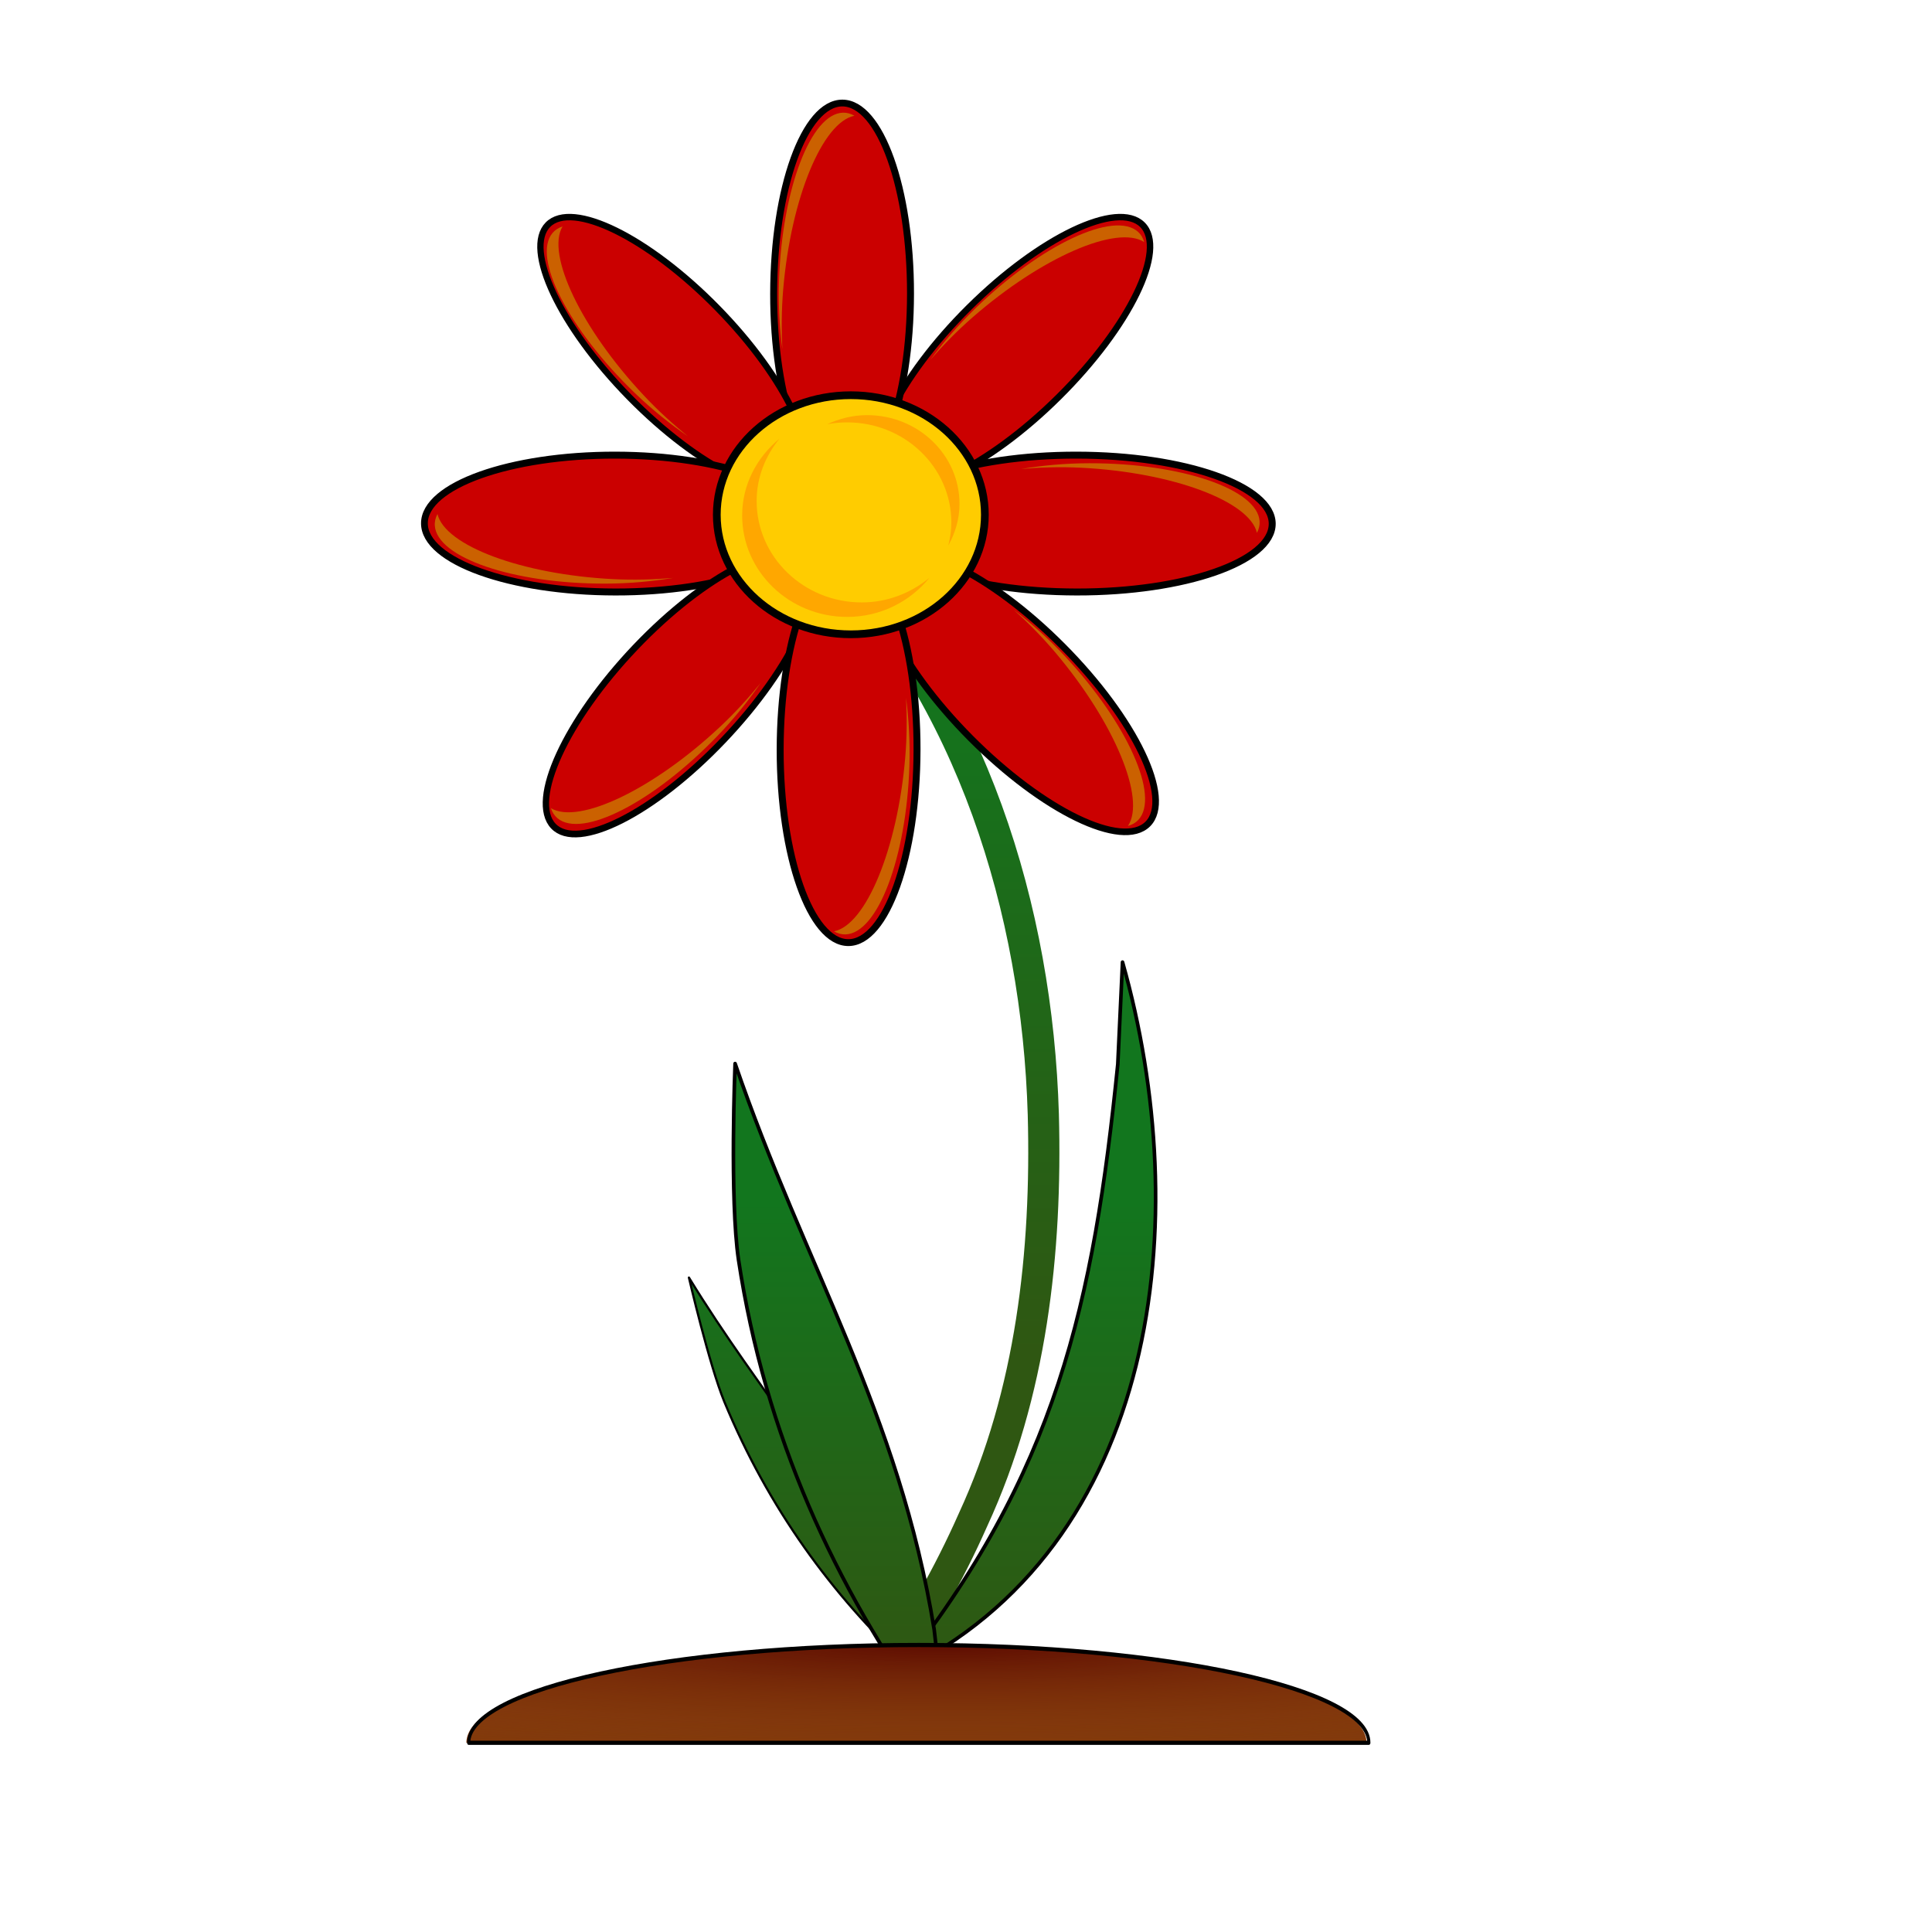
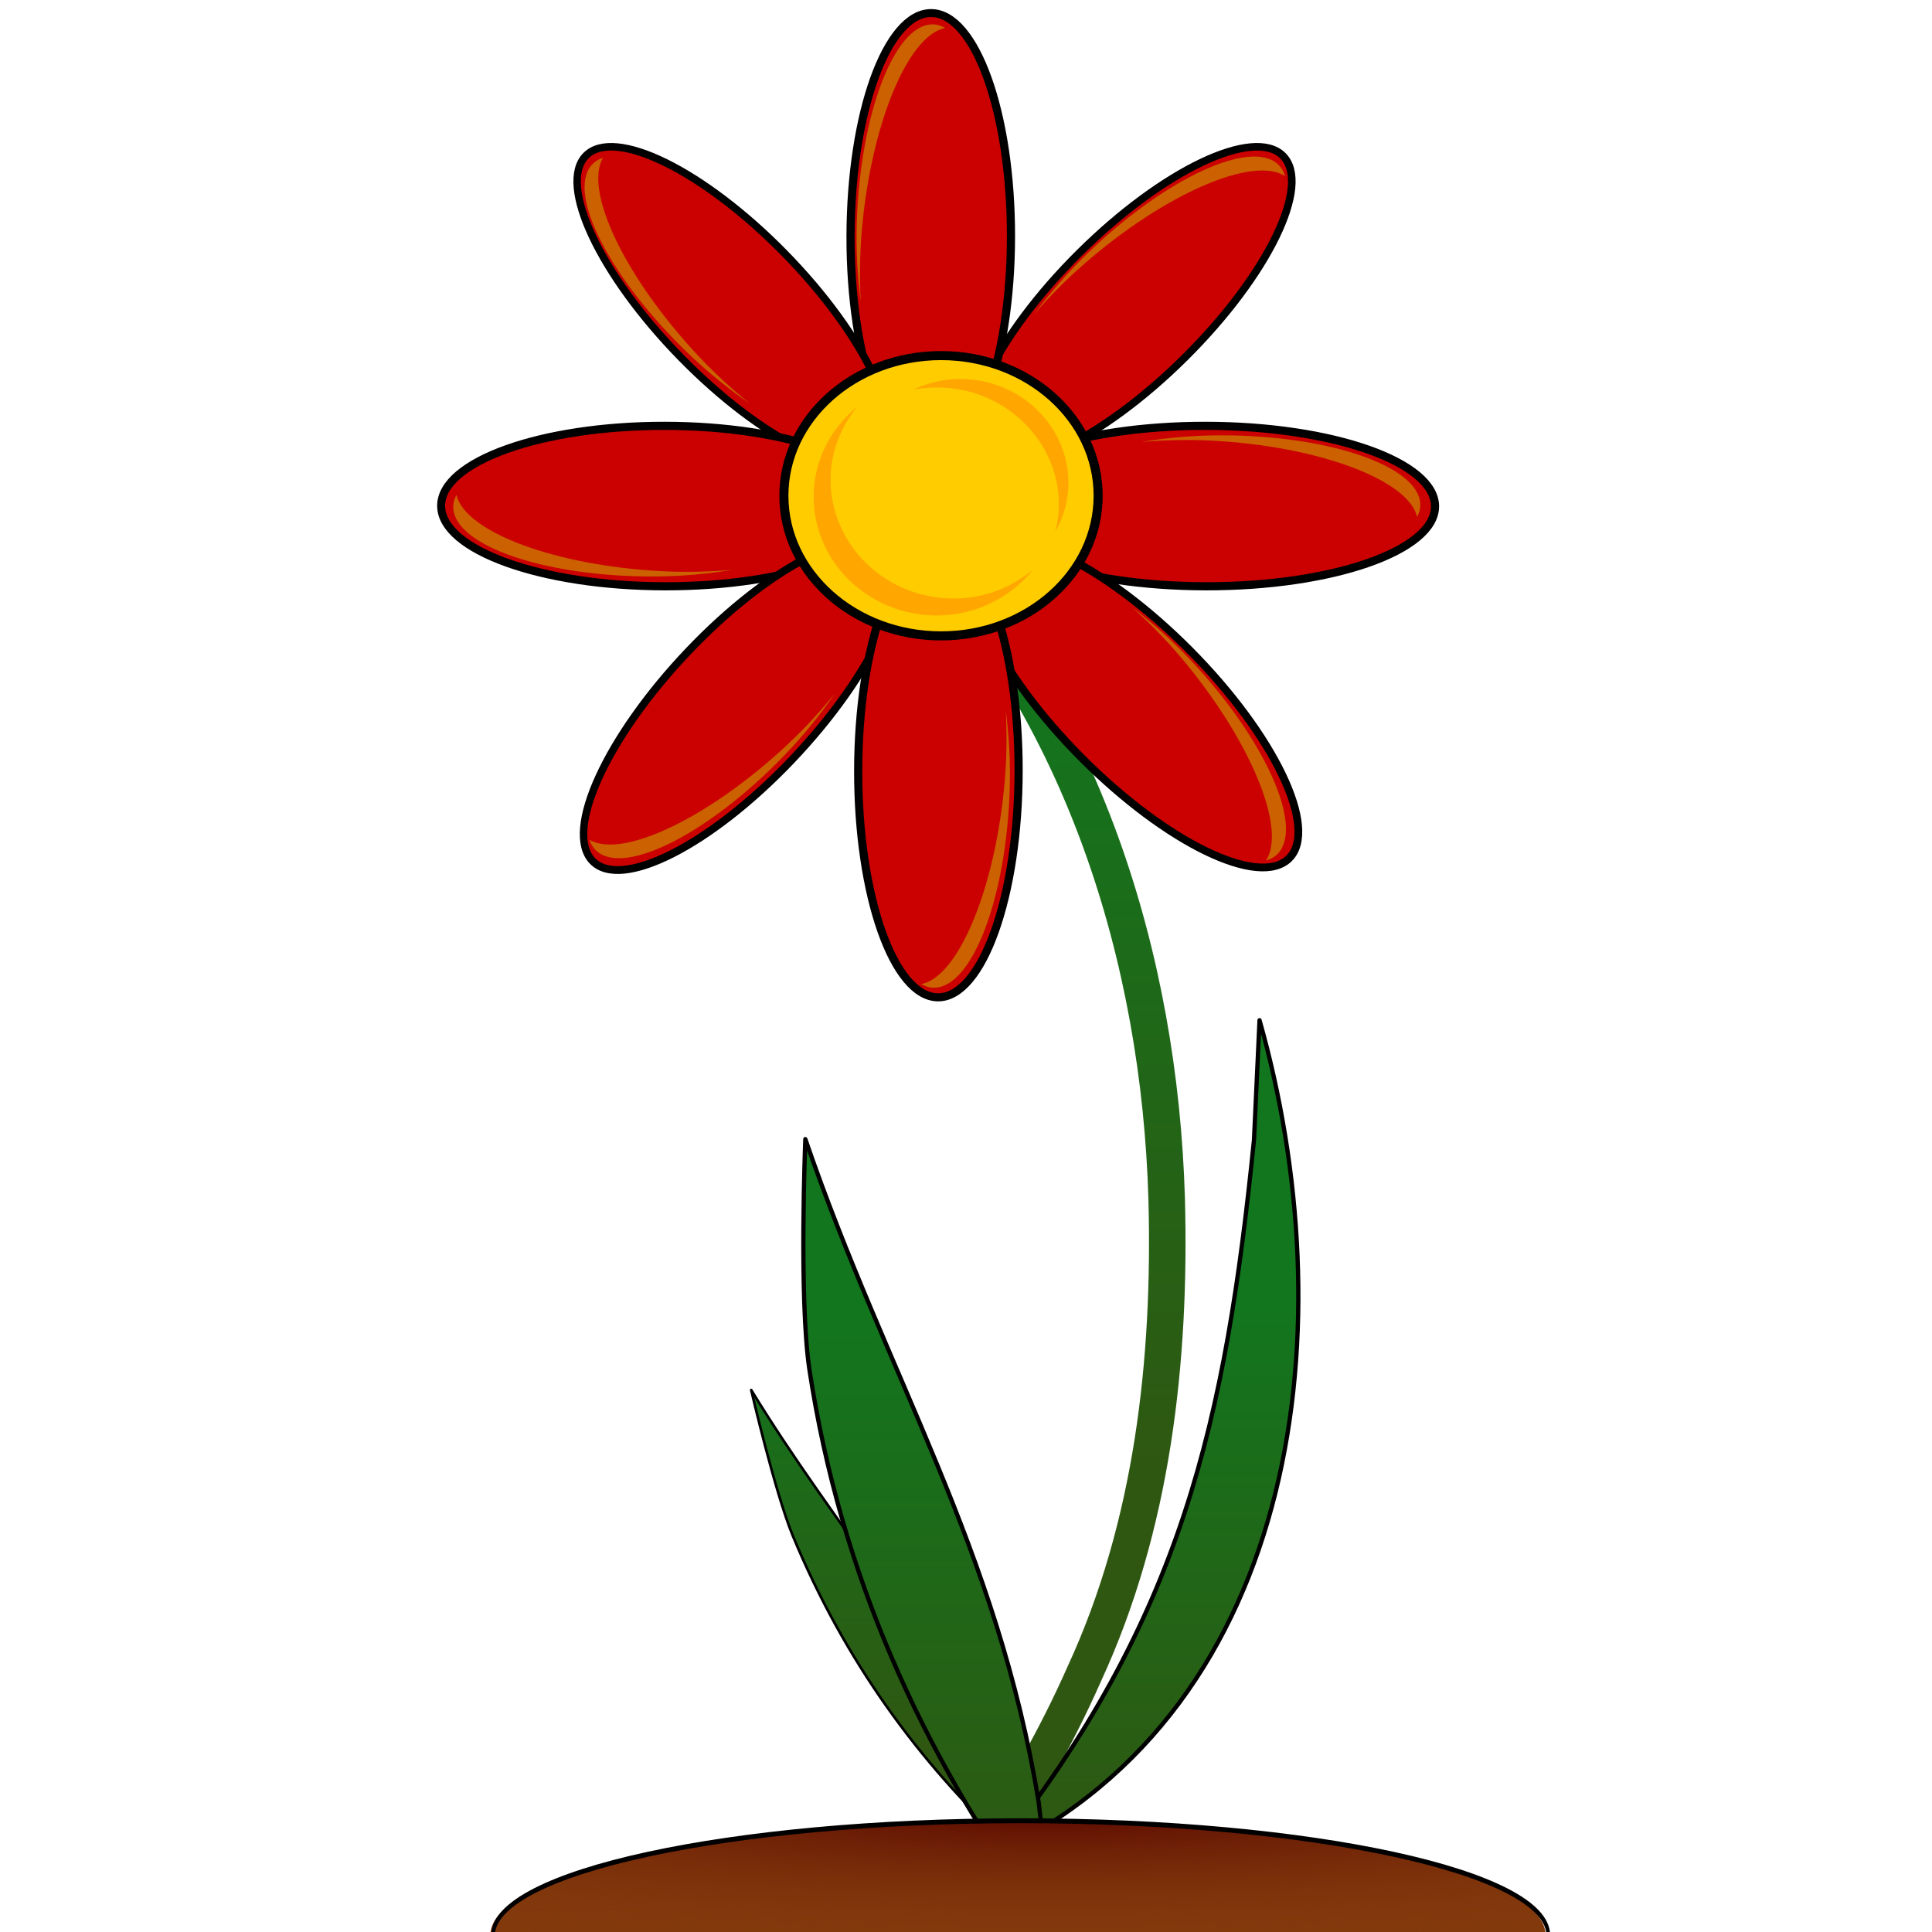
- <svg xmlns="http://www.w3.org/2000/svg" xmlns:xlink="http://www.w3.org/1999/xlink" height="250pt" id="svg4217" width="250pt">
+ <svg xmlns="http://www.w3.org/2000/svg" xmlns:xlink="http://www.w3.org/1999/xlink" height="50" id="svg4217" width="50" version="1.1">
  <defs id="defs4219">
    <linearGradient id="linearGradient19932">
      <stop id="stop19933" offset="0" style="stop-color:#12761e;stop-opacity:1;" />
      <stop id="stop19934" offset="1" style="stop-color:#2f5712;stop-opacity:1;" />
    </linearGradient>
    <linearGradient id="linearGradient9173">
      <stop id="stop9174" offset="0" style="stop-color:#5c0a00;stop-opacity:1;" />
      <stop id="stop9175" offset="1" style="stop-color:#914412;stop-opacity:0;" />
    </linearGradient>
-     <radialGradient cx="0.529" cy="-0.029" fx="0.529" fy="-0.029" id="radialGradient15564" r="1.188" xlink:href="#linearGradient9173" />
-     <linearGradient id="linearGradient23052" x1="0.588" x2="0.588" xlink:href="#linearGradient19932" y1="0.09" y2="0.716" />
-     <linearGradient gradientTransform="scale(0.794799,1.25818)" id="linearGradient24916" x1="1.07" x2="1.07" xlink:href="#linearGradient19932" y1="-0.153" y2="0.766" />
-     <linearGradient gradientTransform="scale(1.073253,0.931746)" id="linearGradient24917" x1="0.664" x2="0.664" xlink:href="#linearGradient19932" y1="0.216" y2="0.948" />
-     <linearGradient id="linearGradient26162" x1="-0.033" x2="-0.033" xlink:href="#linearGradient19932" y1="0.334" y2="0.985" />
+     <radialGradient cx="109.804" cy="1502.953" fx="109.804" fy="1502.953" id="radialGradient15564" r="71.718" xlink:href="#linearGradient9173" gradientTransform="scale(3.429702,0.2915706)" gradientUnits="userSpaceOnUse" />
+     <linearGradient id="linearGradient23052" x1="773.452" x2="773.452" xlink:href="#linearGradient19932" y1="131.002" y2="188.996" gradientTransform="scale(0.4624865,2.162225)" gradientUnits="userSpaceOnUse" />
+     <linearGradient gradientTransform="scale(0.7620257,1.312292)" id="linearGradient24916" x1="465.051" x2="465.051" xlink:href="#linearGradient19932" y1="291.875" y2="340.489" gradientUnits="userSpaceOnUse" />
+     <linearGradient gradientTransform="scale(0.564319,1.772047)" id="linearGradient24917" x1="609.063" x2="609.063" xlink:href="#linearGradient19932" y1="215.581" y2="264.196" gradientUnits="userSpaceOnUse" />
+     <linearGradient id="linearGradient26162" x1="570.505" x2="570.505" xlink:href="#linearGradient19932" y1="230.322" y2="278.937" gradientTransform="scale(0.6056573,1.651099)" gradientUnits="userSpaceOnUse" />
  </defs>
-   <g id="g993">
-     <path d="M 317.554,415.264 C 325.198,433.738 336.186,448.62 349.252,460.856 C 349.252,460.856 350.766,462.323 351.356,462.844 L 346.826,450.821 C 337.135,427.961 323.945,414.279 311.44,393.83 C 311.44,393.83 314.932,408.877 317.554,415.264 z " id="path17432" style="fill:url(#linearGradient24916);fill-opacity:1;fill-rule:evenodd;stroke:#000000;stroke-width:0.381;stroke-linecap:round;stroke-linejoin:round;stroke-miterlimit:4;stroke-opacity:1;" transform="translate(-192.5785,-173.407)" />
-     <path d="M 335.188,267.844 C 360.205,293.79 371.544,330.234 372.584,365.693 C 373.216,389.445 370.528,413.792 360.478,435.572 C 356.255,445.118 351.056,454.218 345.188,462.844" id="path9159" style="fill:none;fill-opacity:0.75;fill-rule:evenodd;stroke:url(#linearGradient23052);stroke-width:5.375;stroke-linecap:round;stroke-linejoin:miter;stroke-miterlimit:4;stroke-opacity:1;" transform="translate(-192.5785,-173.407)" />
-     <path d="M 386.25,339.407 C 398.702,383.338 392.953,440.252 347.358,462.087 M 347.358,462.087 C 374.912,427.56 381.27,398.228 385.433,357.029 L 386.25,339.407" id="path9178" style="fill:url(#linearGradient26162);fill-opacity:1;fill-rule:evenodd;stroke:#000000;stroke-width:0.625;stroke-linecap:round;stroke-linejoin:round;stroke-miterlimit:4;stroke-opacity:1;" transform="translate(-192.5785,-173.407)" />
-     <path d="M 320,390.782 C 324.578,420.917 336.541,447.099 353.281,470.219 C 353.281,470.219 355.197,472.971 355.969,473.969 L 353.75,454.532 C 347.687,417.152 331.401,391.86 319.406,356.907 C 319.406,356.907 318.452,380.372 320,390.782 z " id="path9179" style="fill:url(#linearGradient24917);fill-opacity:1;fill-rule:evenodd;stroke:#000000;stroke-width:0.625;stroke-linecap:round;stroke-linejoin:round;stroke-miterlimit:4;stroke-opacity:1;" transform="translate(-192.5785,-173.407)" />
-     <path d="M 267.5,455.969 A 103.125,16.875 0 0 1 473.75,455.969 L 370.625,455.969 z" id="path9172" style="fill:#81390b;fill-opacity:1;fill-rule:evenodd;stroke:none;stroke-width:0.72;stroke-linecap:round;stroke-linejoin:round;stroke-miterlimit:4;stroke-opacity:1;" transform="matrix(0.753012,0,0,1,-120.9669,-155.282)" />
-     <path d="M 323.75 205.344 A 13.125 37.5 0 1 0 297.5,205.344 A 13.125 37.5 0 1 0 323.75 205.344 z" id="path9147" style="fill:#cb0000;fill-opacity:1;fill-rule:evenodd;stroke:#000000;stroke-width:1pt;stroke-linecap:butt;stroke-linejoin:miter;stroke-opacity:1;" transform="matrix(0.589896,0.588202,-0.591545,0.586562,113.1557,-242.3846)" />
-     <path d="M 323.75 205.344 A 13.125 37.5 0 1 0 297.5,205.344 A 13.125 37.5 0 1 0 323.75 205.344 z" id="path9148" style="fill:#cb0000;fill-opacity:1;fill-rule:evenodd;stroke:#000000;stroke-width:1pt;stroke-linecap:butt;stroke-linejoin:miter;stroke-opacity:1;" transform="matrix(0.899563,1.224904e-3,-1.255509e-3,0.877635,-133.8824,-129.9104)" />
-     <path d="M 323.75 205.344 A 13.125 37.5 0 1 0 297.5,205.344 A 13.125 37.5 0 1 0 323.75 205.344 z" id="path9144" style="fill:#cb0000;fill-opacity:1;fill-rule:evenodd;stroke:#000000;stroke-width:1pt;stroke-linecap:butt;stroke-linejoin:miter;stroke-opacity:1;" transform="matrix(0.578495,-0.586552,0.576882,0.588192,-181.983,122.2393)" />
-     <path d="M 323.75 205.344 A 13.125 37.5 0 1 0 297.5,205.344 A 13.125 37.5 0 1 0 323.75 205.344 z" id="path9150" style="fill:#cb0000;fill-opacity:1;fill-rule:evenodd;stroke:#000000;stroke-width:1pt;stroke-linecap:butt;stroke-linejoin:miter;stroke-opacity:1;" transform="matrix(1.226105e-3,-0.899563,0.878495,1.255509e-3,-74.6035,369.5006)" />
-     <path d="M 323.75 205.344 A 13.125 37.5 0 1 0 297.5,205.344 A 13.125 37.5 0 1 0 323.75 205.344 z" id="path9145" style="fill:#cb0000;fill-opacity:1;fill-rule:evenodd;stroke:#000000;stroke-width:1pt;stroke-linecap:butt;stroke-linejoin:miter;stroke-opacity:1;" transform="matrix(-0.578509,-0.610854,0.580127,-0.60915,177.8037,434.5161)" />
-     <path d="M 323.75 205.344 A 13.125 37.5 0 1 0 297.5,205.344 A 13.125 37.5 0 1 0 323.75 205.344 z" id="path9151" style="fill:#cb0000;fill-opacity:1;fill-rule:evenodd;stroke:#000000;stroke-width:1pt;stroke-linecap:butt;stroke-linejoin:miter;stroke-opacity:1;" transform="matrix(1.255509e-3,-0.899563,0.899563,1.255509e-3,0.6565,369.5006)" />
-     <path d="M 323.75 205.344 A 13.125 37.5 0 1 0 297.5,205.344 A 13.125 37.5 0 1 0 323.75 205.344 z" id="path9146" style="fill:#cb0000;fill-opacity:1;fill-rule:evenodd;stroke:#000000;stroke-width:1pt;stroke-linecap:butt;stroke-linejoin:miter;stroke-opacity:1;" transform="matrix(0.604756,-0.604503,0.60307,0.606193,-136.2745,182.7328)" />
-     <path d="M 323.75 205.344 A 13.125 37.5 0 1 0 297.5,205.344 A 13.125 37.5 0 1 0 323.75 205.344 z" id="path9149" style="fill:#cb0000;fill-opacity:1;fill-rule:evenodd;stroke:#000000;stroke-width:1pt;stroke-linecap:butt;stroke-linejoin:miter;stroke-opacity:1;" transform="matrix(0.899563,1.240936e-3,-1.255509e-3,0.889122,-132.7581,-53.672)" />
-     <path d="M 362.5 262.219 A 23.125 20.625 0 1 0 316.25,262.219 A 23.125 20.625 0 1 0 362.5 262.219 z" id="path9143" style="fill:#ffcc00;fill-opacity:1;fill-rule:evenodd;stroke:#000000;stroke-width:1pt;stroke-linecap:butt;stroke-linejoin:miter;stroke-opacity:1;" transform="translate(-192.5785,-173.407)" />
-     <path d="M 327.062,249.094 C 323.163,252.305 320.625,257.012 320.625,262.344 C 320.625,272.004 328.745,279.844 338.75,279.844 C 344.532,279.844 349.618,277.17 352.938,273.094 C 349.773,275.7 345.732,277.344 341.25,277.344 C 331.245,277.344 323.125,269.504 323.125,259.844 C 323.125,255.768 324.639,252.071 327.062,249.094 z " id="path12452" style="fill:#ffa700;fill-opacity:1;fill-rule:evenodd;stroke:none;stroke-width:1pt;stroke-linecap:butt;stroke-linejoin:miter;stroke-opacity:1;" transform="translate(-192.5785,-173.407)" />
-     <path d="M 342.188,245.032 C 339.712,245.032 337.403,245.626 335.312,246.594 C 336.425,246.387 337.575,246.282 338.75,246.282 C 348.67,246.282 356.719,254.033 356.719,263.563 C 356.719,264.938 356.504,266.25 356.188,267.532 C 357.387,265.381 358.125,262.954 358.125,260.344 C 358.125,251.892 350.985,245.032 342.188,245.032 z " id="path14318" style="fill:#ffa700;fill-opacity:1;fill-rule:evenodd;stroke:none;stroke-width:1pt;stroke-linecap:butt;stroke-linejoin:miter;stroke-opacity:1;" transform="translate(-192.5785,-173.407)" />
-     <path d="M 267.5,455.969 A 103.125,16.875 0 0 1 473.75,455.969 L 370.625,455.969 z" id="path14942" style="fill:url(#radialGradient15564);fill-opacity:1;fill-rule:evenodd;stroke:#000000;stroke-width:0.72;stroke-linecap:round;stroke-linejoin:round;stroke-miterlimit:4;stroke-opacity:1;" transform="matrix(0.753012,0,0,1,-120.5679,-155.282)" />
-     <path d="M 367.5,278.626 C 369.895,280.793 372.355,283.248 374.75,286.094 C 384.905,298.16 390.308,311.252 387.188,315.907 C 387.895,315.71 388.495,315.38 388.969,314.876 C 392.76,310.839 387.084,298.16 376.281,286.594 C 373.362,283.469 370.392,280.862 367.5,278.626 z " id="path20557" style="fill:#cb6100;fill-opacity:1;fill-rule:evenodd;stroke:none;stroke-width:1pt;stroke-linecap:butt;stroke-linejoin:miter;stroke-opacity:1;" transform="translate(-192.5785,-173.407)" />
-     <path d="M 368.75,254.317 C 371.968,254.044 375.442,253.919 379.157,254.109 C 394.907,254.911 408.167,259.887 409.443,265.344 C 409.782,264.693 409.949,264.029 409.903,263.338 C 409.537,257.812 396.393,253.317 380.567,253.33 C 376.29,253.333 372.357,253.727 368.75,254.317 z " id="path22424" style="fill:#cb6100;fill-opacity:1;fill-rule:evenodd;stroke:none;stroke-width:1pt;stroke-linecap:butt;stroke-linejoin:miter;stroke-opacity:1;" transform="translate(-192.5785,-173.407)" />
-     <path d="M 327.559,233.659 C 327.399,230.433 327.395,226.958 327.714,223.252 C 329.065,207.54 334.502,194.461 340,193.376 C 339.36,193.015 338.703,192.824 338.011,192.846 C 332.476,193.02 327.524,205.998 326.985,221.815 C 326.839,226.089 327.096,230.034 327.559,233.659 z " id="path22425" style="fill:#cb6100;fill-opacity:1;fill-rule:evenodd;stroke:none;stroke-width:1pt;stroke-linecap:butt;stroke-linejoin:miter;stroke-opacity:1;" transform="translate(-192.5785,-173.407)" />
-     <path d="M 308.75,273.116 C 305.532,273.389 302.058,273.514 298.343,273.324 C 282.593,272.522 269.333,267.546 268.057,262.088 C 267.718,262.74 267.551,263.404 267.597,264.094 C 267.963,269.621 281.107,274.116 296.933,274.103 C 301.21,274.1 305.143,273.706 308.75,273.116 z " id="path22426" style="fill:#cb6100;fill-opacity:1;fill-rule:evenodd;stroke:none;stroke-width:1pt;stroke-linecap:butt;stroke-linejoin:miter;stroke-opacity:1;" transform="translate(-192.5785,-173.407)" />
-     <path d="M 348.905,293.812 C 349.065,297.038 349.069,300.513 348.75,304.219 C 347.399,319.931 341.962,333.01 336.464,334.094 C 337.104,334.456 337.761,334.646 338.453,334.625 C 343.988,334.451 348.94,321.473 349.479,305.656 C 349.625,301.382 349.368,297.437 348.905,293.812 z " id="path22427" style="fill:#cb6100;fill-opacity:1;fill-rule:evenodd;stroke:none;stroke-width:1pt;stroke-linecap:butt;stroke-linejoin:miter;stroke-opacity:1;" transform="translate(-192.5785,-173.407)" />
-     <path d="M 323.827,291.233 C 321.788,293.738 319.464,296.323 316.748,298.864 C 305.23,309.636 292.439,315.717 287.627,312.844 C 287.86,313.541 288.221,314.122 288.75,314.569 C 292.98,318.144 305.344,311.813 316.328,300.419 C 319.297,297.341 321.745,294.238 323.827,291.233 z " id="path22428" style="fill:#cb6100;fill-opacity:1;fill-rule:evenodd;stroke:none;stroke-width:1pt;stroke-linecap:butt;stroke-linejoin:miter;stroke-opacity:1;" transform="translate(-192.5785,-173.407)" />
-     <path d="M 353.068,235.513 C 355.193,233.081 357.605,230.579 360.409,228.134 C 372.296,217.771 385.291,212.139 390,215.178 C 389.791,214.474 389.451,213.88 388.938,213.415 C 384.835,209.695 372.258,215.591 360.882,226.594 C 357.809,229.568 355.253,232.583 353.068,235.513 z " id="path22429" style="fill:#cb6100;fill-opacity:1;fill-rule:evenodd;stroke:none;stroke-width:1pt;stroke-linecap:butt;stroke-linejoin:miter;stroke-opacity:1;" transform="translate(-192.5785,-173.407)" />
-     <path d="M 311.25,248.674 C 308.745,246.634 306.16,244.311 303.619,241.594 C 292.847,230.077 286.765,217.286 289.638,212.474 C 288.942,212.707 288.36,213.068 287.913,213.597 C 284.338,217.827 290.67,230.191 302.064,241.175 C 305.142,244.143 308.245,246.592 311.25,248.674 z " id="path22430" style="fill:#cb6100;fill-opacity:1;fill-rule:evenodd;stroke:none;stroke-width:1pt;stroke-linecap:butt;stroke-linejoin:miter;stroke-opacity:1;" transform="translate(-192.5785,-173.407)" />
+   <g id="g993" transform="matrix(0.1758499,0,0,0.1758499,-1.460586,-2.787995)">
+     <path d="m 317.554,415.264 c 7.644,18.474 18.632,33.356 31.698,45.592 0,0 1.514,1.467 2.104,1.989 l -4.531,-12.024 c -9.691,-22.859 -22.881,-36.542 -35.385,-56.991 0,0 3.492,15.047 6.114,21.434 z" id="path17432" style="fill:url(#linearGradient24916);fill-opacity:1;fill-rule:evenodd;stroke:#000000;stroke-width:0.381;stroke-linecap:round;stroke-linejoin:round;stroke-miterlimit:4;stroke-opacity:1" transform="translate(-192.5785,-173.407)" />
+     <path d="m 335.188,267.844 c 25.018,25.945 36.356,62.389 37.397,97.849 0.632,23.752 -2.056,48.099 -12.106,69.878 -4.223,9.546 -9.422,18.646 -15.291,27.273" id="path9159" style="fill:none;stroke:url(#linearGradient23052);stroke-width:5.375;stroke-linecap:round;stroke-linejoin:miter;stroke-miterlimit:4;stroke-opacity:1" transform="translate(-192.5785,-173.407)" />
+     <path d="m 386.25,339.407 c 12.452,43.931 6.703,100.845 -38.892,122.68 m 0,0 c 27.554,-34.527 33.912,-63.859 38.076,-105.058 L 386.25,339.407" id="path9178" style="fill:url(#linearGradient26162);fill-opacity:1;fill-rule:evenodd;stroke:#000000;stroke-width:0.625;stroke-linecap:round;stroke-linejoin:round;stroke-miterlimit:4;stroke-opacity:1" transform="translate(-192.5785,-173.407)" />
+     <path d="m 320,390.782 c 4.578,30.135 16.541,56.318 33.281,79.438 0,0 1.916,2.752 2.688,3.75 L 353.75,454.532 c -6.063,-37.379 -22.349,-62.672 -34.344,-97.625 0,0 -0.954,23.465 0.594,33.875 z" id="path9179" style="fill:url(#linearGradient24917);fill-opacity:1;fill-rule:evenodd;stroke:#000000;stroke-width:0.625;stroke-linecap:round;stroke-linejoin:round;stroke-miterlimit:4;stroke-opacity:1" transform="translate(-192.5785,-173.407)" />
+     <path d="m 267.5,455.969 c 0,-9.32 46.171,-16.875 103.125,-16.875 56.954,0 103.125,7.555 103.125,16.875 l -103.125,0 z" id="path9172" style="fill:#81390b;fill-opacity:1;fill-rule:evenodd;stroke:none" transform="matrix(0.753012,0,0,1,-120.9669,-155.282)" />
+     <path d="m 323.75,205.344 c 0,20.711 -5.876,37.5 -13.125,37.5 -7.249,0 -13.125,-16.789 -13.125,-37.5 0,-20.711 5.876,-37.5 13.125,-37.5 7.249,0 13.125,16.789 13.125,37.5 z" id="path9147" style="fill:#cb0000;fill-opacity:1;fill-rule:evenodd;stroke:#000000;stroke-width:1pt;stroke-linecap:butt;stroke-linejoin:miter;stroke-opacity:1" transform="matrix(0.589896,0.588202,-0.591545,0.586562,113.1557,-242.3846)" />
+     <path d="m 323.75,205.344 c 0,20.711 -5.876,37.5 -13.125,37.5 -7.249,0 -13.125,-16.789 -13.125,-37.5 0,-20.711 5.876,-37.5 13.125,-37.5 7.249,0 13.125,16.789 13.125,37.5 z" id="path9148" style="fill:#cb0000;fill-opacity:1;fill-rule:evenodd;stroke:#000000;stroke-width:1pt;stroke-linecap:butt;stroke-linejoin:miter;stroke-opacity:1" transform="matrix(0.899563,0.0012249,-0.00125551,0.877635,-133.8824,-129.9104)" />
+     <path d="m 323.75,205.344 c 0,20.711 -5.876,37.5 -13.125,37.5 -7.249,0 -13.125,-16.789 -13.125,-37.5 0,-20.711 5.876,-37.5 13.125,-37.5 7.249,0 13.125,16.789 13.125,37.5 z" id="path9144" style="fill:#cb0000;fill-opacity:1;fill-rule:evenodd;stroke:#000000;stroke-width:1pt;stroke-linecap:butt;stroke-linejoin:miter;stroke-opacity:1" transform="matrix(0.578495,-0.586552,0.576882,0.588192,-181.983,122.2393)" />
+     <path d="m 323.75,205.344 c 0,20.711 -5.876,37.5 -13.125,37.5 -7.249,0 -13.125,-16.789 -13.125,-37.5 0,-20.711 5.876,-37.5 13.125,-37.5 7.249,0 13.125,16.789 13.125,37.5 z" id="path9150" style="fill:#cb0000;fill-opacity:1;fill-rule:evenodd;stroke:#000000;stroke-width:1pt;stroke-linecap:butt;stroke-linejoin:miter;stroke-opacity:1" transform="matrix(0.0012261,-0.899563,0.878495,0.00125551,-74.6035,369.5006)" />
+     <path d="m 323.75,205.344 c 0,20.711 -5.876,37.5 -13.125,37.5 -7.249,0 -13.125,-16.789 -13.125,-37.5 0,-20.711 5.876,-37.5 13.125,-37.5 7.249,0 13.125,16.789 13.125,37.5 z" id="path9145" style="fill:#cb0000;fill-opacity:1;fill-rule:evenodd;stroke:#000000;stroke-width:1pt;stroke-linecap:butt;stroke-linejoin:miter;stroke-opacity:1" transform="matrix(-0.578509,-0.610854,0.580127,-0.60915,177.8037,434.5161)" />
+     <path d="m 323.75,205.344 c 0,20.711 -5.876,37.5 -13.125,37.5 -7.249,0 -13.125,-16.789 -13.125,-37.5 0,-20.711 5.876,-37.5 13.125,-37.5 7.249,0 13.125,16.789 13.125,37.5 z" id="path9151" style="fill:#cb0000;fill-opacity:1;fill-rule:evenodd;stroke:#000000;stroke-width:1pt;stroke-linecap:butt;stroke-linejoin:miter;stroke-opacity:1" transform="matrix(0.00125551,-0.899563,0.899563,0.00125551,0.6565,369.5006)" />
+     <path d="m 323.75,205.344 c 0,20.711 -5.876,37.5 -13.125,37.5 -7.249,0 -13.125,-16.789 -13.125,-37.5 0,-20.711 5.876,-37.5 13.125,-37.5 7.249,0 13.125,16.789 13.125,37.5 z" id="path9146" style="fill:#cb0000;fill-opacity:1;fill-rule:evenodd;stroke:#000000;stroke-width:1pt;stroke-linecap:butt;stroke-linejoin:miter;stroke-opacity:1" transform="matrix(0.604756,-0.604503,0.60307,0.606193,-136.2745,182.7328)" />
+     <path d="m 323.75,205.344 c 0,20.711 -5.876,37.5 -13.125,37.5 -7.249,0 -13.125,-16.789 -13.125,-37.5 0,-20.711 5.876,-37.5 13.125,-37.5 7.249,0 13.125,16.789 13.125,37.5 z" id="path9149" style="fill:#cb0000;fill-opacity:1;fill-rule:evenodd;stroke:#000000;stroke-width:1pt;stroke-linecap:butt;stroke-linejoin:miter;stroke-opacity:1" transform="matrix(0.899563,0.00124094,-0.00125551,0.889122,-132.7581,-53.672)" />
+     <path d="m 362.5,262.219 c 0,11.391 -10.353,20.625 -23.125,20.625 -12.772,0 -23.125,-9.234 -23.125,-20.625 0,-11.391 10.353,-20.625 23.125,-20.625 12.772,0 23.125,9.234 23.125,20.625 z" id="path9143" style="fill:#ffcc00;fill-opacity:1;fill-rule:evenodd;stroke:#000000;stroke-width:1pt;stroke-linecap:butt;stroke-linejoin:miter;stroke-opacity:1" transform="translate(-192.5785,-173.407)" />
+     <path d="m 327.062,249.094 c -3.9,3.211 -6.438,7.918 -6.438,13.25 0,9.66 8.12,17.5 18.125,17.5 5.782,0 10.868,-2.675 14.188,-6.75 -3.165,2.606 -7.205,4.25 -11.688,4.25 -10.005,0 -18.125,-7.84 -18.125,-17.5 0,-4.077 1.514,-7.774 3.938,-10.75 z" id="path12452" style="fill:#ffa700;fill-opacity:1;fill-rule:evenodd;stroke:none" transform="translate(-192.5785,-173.407)" />
+     <path d="m 342.188,245.032 c -2.475,0 -4.784,0.594 -6.875,1.562 1.113,-0.207 2.262,-0.312 3.438,-0.312 9.92,0 17.969,7.751 17.969,17.281 0,1.374 -0.215,2.687 -0.531,3.969 1.199,-2.151 1.938,-4.578 1.938,-7.188 0,-8.453 -7.14,-15.312 -15.938,-15.312 z" id="path14318" style="fill:#ffa700;fill-opacity:1;fill-rule:evenodd;stroke:none" transform="translate(-192.5785,-173.407)" />
+     <path d="m 267.5,455.969 c 0,-9.32 46.171,-16.875 103.125,-16.875 56.954,0 103.125,7.555 103.125,16.875 l -103.125,0 z" id="path14942" style="fill:url(#radialGradient15564);fill-opacity:1;fill-rule:evenodd;stroke:#000000;stroke-width:0.72;stroke-linecap:round;stroke-linejoin:round;stroke-miterlimit:4;stroke-opacity:1" transform="matrix(0.753012,0,0,1,-120.5679,-155.282)" />
+     <path d="m 367.5,278.626 c 2.395,2.168 4.855,4.623 7.25,7.469 10.155,12.066 15.558,25.158 12.438,29.812 0.708,-0.197 1.307,-0.527 1.781,-1.031 3.792,-4.037 -1.885,-16.715 -12.688,-28.281 -2.919,-3.125 -5.89,-5.733 -8.781,-7.969 z" id="path20557" style="fill:#cb6100;fill-opacity:1;fill-rule:evenodd;stroke:none" transform="translate(-192.5785,-173.407)" />
+     <path d="m 368.75,254.317 c 3.218,-0.273 6.692,-0.398 10.407,-0.209 15.75,0.802 29.01,5.779 30.286,11.236 0.339,-0.652 0.506,-1.315 0.461,-2.006 -0.366,-5.526 -13.51,-10.022 -29.336,-10.009 -4.276,0.003 -8.209,0.398 -11.817,0.988 z" id="path22424" style="fill:#cb6100;fill-opacity:1;fill-rule:evenodd;stroke:none" transform="translate(-192.5785,-173.407)" />
+     <path d="m 327.559,233.659 c -0.161,-3.226 -0.164,-6.702 0.155,-10.408 1.351,-15.712 6.788,-28.791 12.286,-29.875 -0.64,-0.361 -1.297,-0.552 -1.989,-0.53 -5.535,0.173 -10.487,13.152 -11.026,28.969 -0.146,4.274 0.111,8.218 0.575,11.844 z" id="path22425" style="fill:#cb6100;fill-opacity:1;fill-rule:evenodd;stroke:none" transform="translate(-192.5785,-173.407)" />
+     <path d="m 308.75,273.116 c -3.218,0.273 -6.692,0.398 -10.407,0.209 -15.75,-0.802 -29.01,-5.779 -30.286,-11.236 -0.339,0.652 -0.506,1.315 -0.461,2.006 0.366,5.526 13.51,10.022 29.336,10.009 4.276,-0.003 8.209,-0.398 11.817,-0.988 z" id="path22426" style="fill:#cb6100;fill-opacity:1;fill-rule:evenodd;stroke:none" transform="translate(-192.5785,-173.407)" />
+     <path d="m 348.905,293.812 c 0.161,3.226 0.164,6.702 -0.155,10.408 -1.351,15.712 -6.788,28.791 -12.286,29.875 0.64,0.361 1.297,0.552 1.989,0.53 5.535,-0.173 10.487,-13.152 11.026,-28.969 0.146,-4.274 -0.111,-8.218 -0.575,-11.844 z" id="path22427" style="fill:#cb6100;fill-opacity:1;fill-rule:evenodd;stroke:none" transform="translate(-192.5785,-173.407)" />
+     <path d="m 323.827,291.233 c -2.039,2.505 -4.362,5.09 -7.079,7.631 -11.518,10.772 -24.309,16.854 -29.121,13.981 0.233,0.697 0.594,1.278 1.123,1.725 4.23,3.575 16.594,-2.757 27.578,-14.15 2.968,-3.079 5.417,-6.181 7.498,-9.186 z" id="path22428" style="fill:#cb6100;fill-opacity:1;fill-rule:evenodd;stroke:none" transform="translate(-192.5785,-173.407)" />
+     <path d="m 353.068,235.513 c 2.125,-2.432 4.537,-4.935 7.341,-7.379 11.887,-10.364 24.882,-15.995 29.591,-12.956 -0.209,-0.704 -0.549,-1.298 -1.062,-1.763 -4.102,-3.721 -16.68,2.176 -28.056,13.179 -3.074,2.973 -5.629,5.989 -7.814,8.919 z" id="path22429" style="fill:#cb6100;fill-opacity:1;fill-rule:evenodd;stroke:none" transform="translate(-192.5785,-173.407)" />
+     <path d="m 311.25,248.674 c -2.505,-2.039 -5.09,-4.362 -7.631,-7.079 -10.772,-11.518 -16.854,-24.309 -13.981,-29.121 -0.697,0.233 -1.278,0.594 -1.725,1.123 -3.575,4.23 2.757,16.594 14.15,27.578 3.079,2.968 6.182,5.417 9.186,7.498 z" id="path22430" style="fill:#cb6100;fill-opacity:1;fill-rule:evenodd;stroke:none" transform="translate(-192.5785,-173.407)" />
  </g>
</svg>
